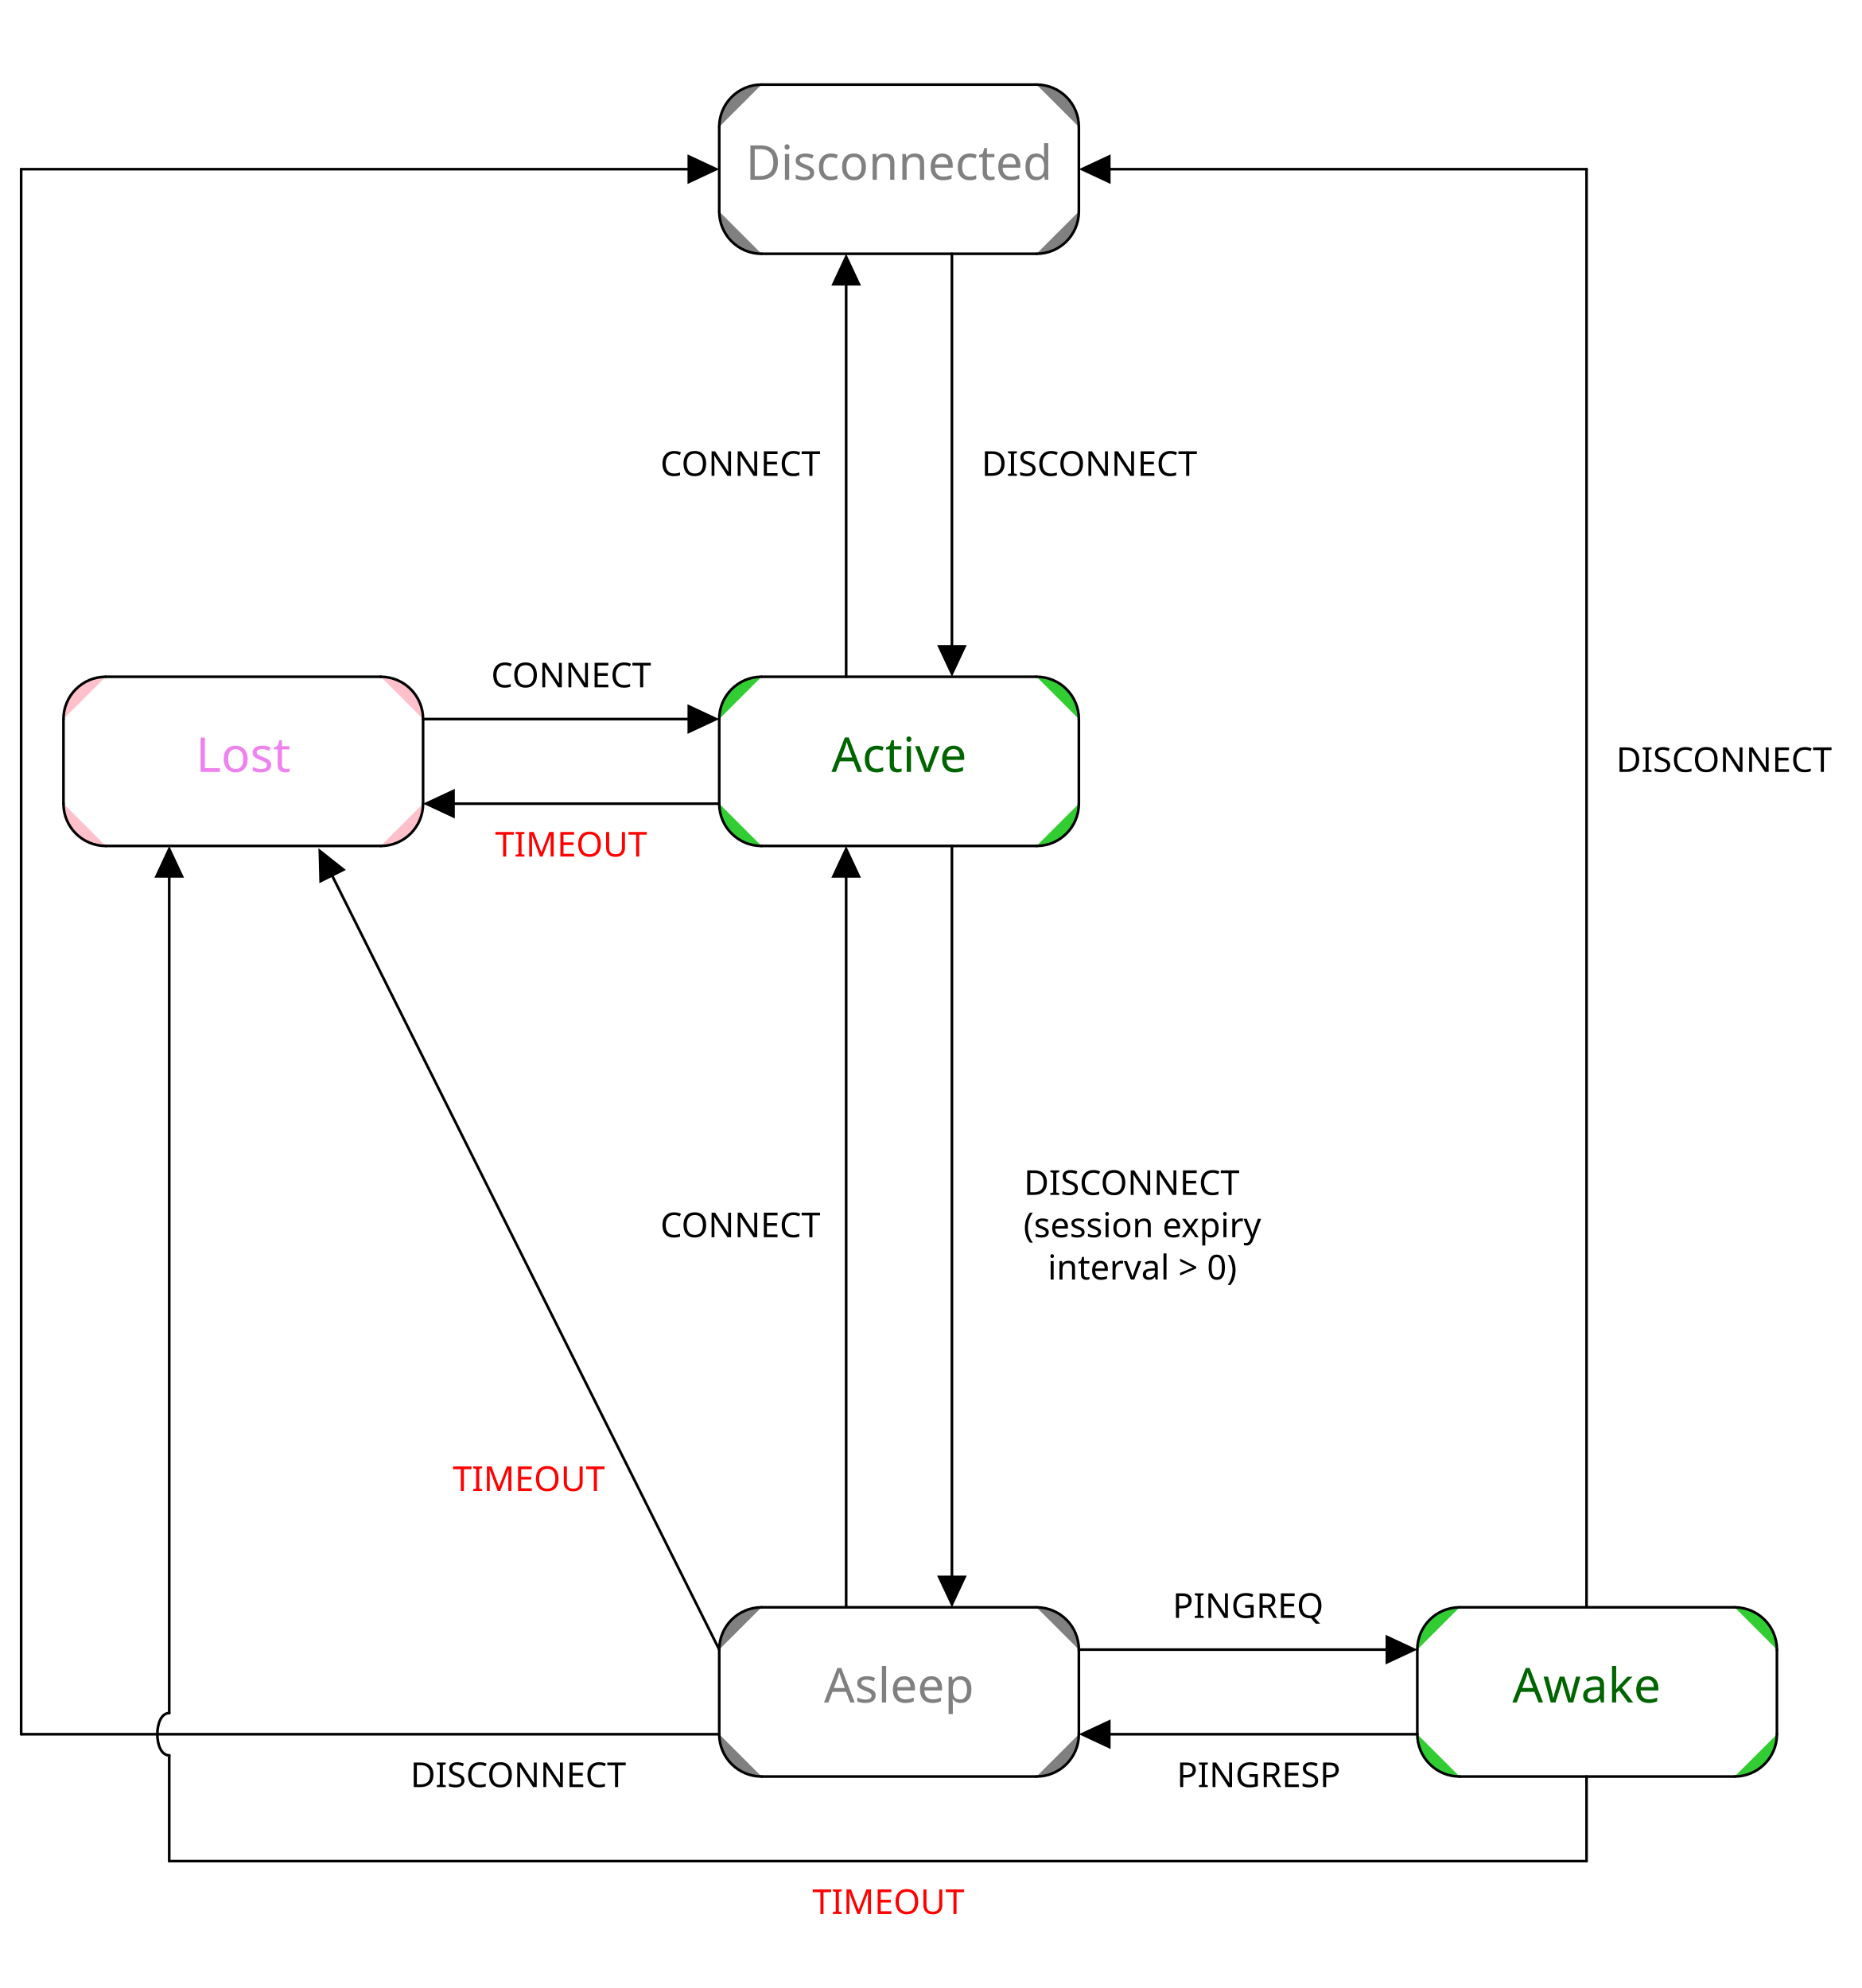
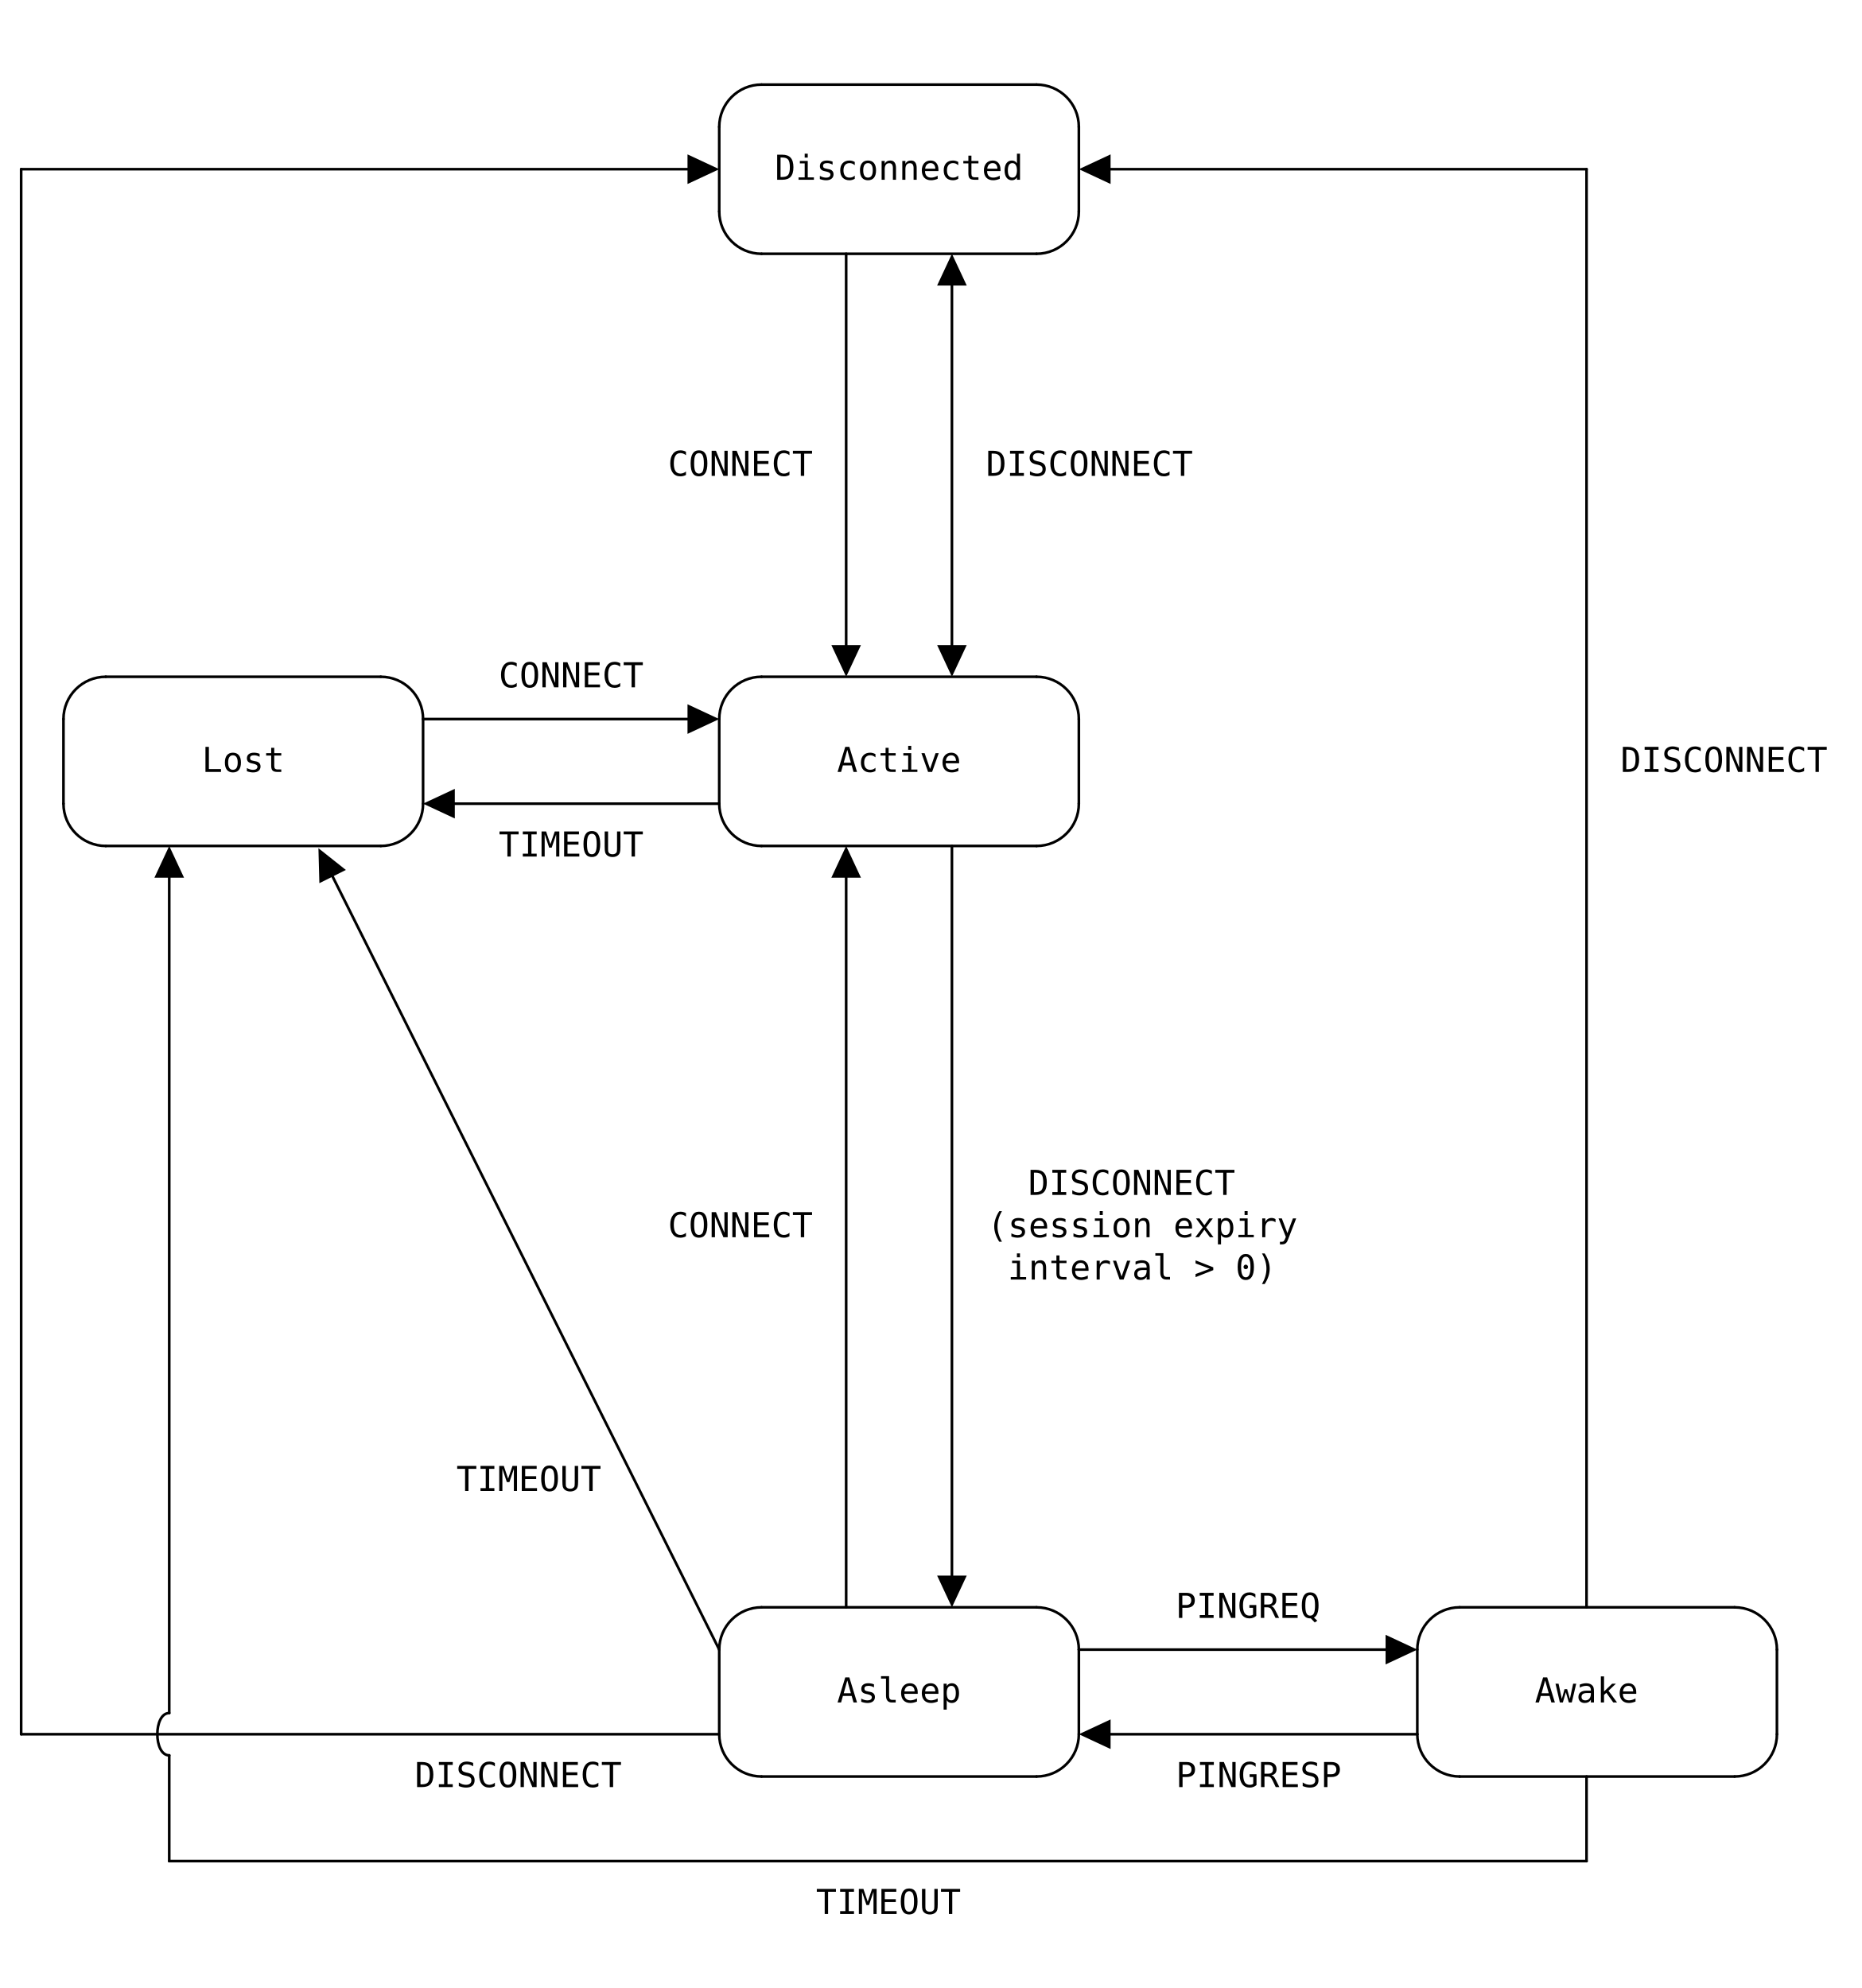
- <svg xmlns="http://www.w3.org/2000/svg" version="1.1" height="752" width="704" viewBox="0 0 704 752" class="diagram" text-anchor="middle" font-family="verdana" font-size="13px" stroke-linecap="round">
-   <style>
-   .active {font-size: 1.4em; fill: darkgreen;}
-   .inactive {font-size: 1.4em; fill: grey;}
-   .lost {font-size: 1.4em; fill: violet;}
-   .timeout {font-size: 1em; fill: red;}
- </style>
+ <svg xmlns="http://www.w3.org/2000/svg" version="1.1" height="752" width="704" viewBox="0 0 704 752" class="diagram" text-anchor="middle" font-family="monospace" font-size="13px" stroke-linecap="round">
  <path d="M 8,64 L 8,656" fill="none" stroke="black" />
  <path d="M 24,272 L 24,304" fill="none" stroke="black" />
  <path d="M 64,328 L 64,648" fill="none" stroke="black" />
  <path d="M 64,664 L 64,704" fill="none" stroke="black" />
  <path d="M 160,272 L 160,304" fill="none" stroke="black" />
  <path d="M 272,48 L 272,80" fill="none" stroke="black" />
  <path d="M 272,272 L 272,304" fill="none" stroke="black" />
  <path d="M 272,624 L 272,656" fill="none" stroke="black" />
-   <path d="M 320,104 L 320,256" fill="none" stroke="black" />
+   <path d="M 320,96 L 320,248" fill="none" stroke="black" />
  <path d="M 320,328 L 320,608" fill="none" stroke="black" />
-   <path d="M 360,96 L 360,248" fill="none" stroke="black" />
+   <path d="M 360,104 L 360,248" fill="none" stroke="black" />
  <path d="M 360,320 L 360,600" fill="none" stroke="black" />
  <path d="M 408,48 L 408,80" fill="none" stroke="black" />
  <path d="M 408,272 L 408,304" fill="none" stroke="black" />
  <path d="M 408,624 L 408,656" fill="none" stroke="black" />
  <path d="M 536,624 L 536,656" fill="none" stroke="black" />
  <path d="M 600,64 L 600,608" fill="none" stroke="black" />
  <path d="M 600,672 L 600,704" fill="none" stroke="black" />
  <path d="M 672,624 L 672,656" fill="none" stroke="black" />
  <path d="M 288,32 L 392,32" fill="none" stroke="black" />
  <path d="M 8,64 L 264,64" fill="none" stroke="black" />
  <path d="M 416,64 L 600,64" fill="none" stroke="black" />
  <path d="M 288,96 L 392,96" fill="none" stroke="black" />
  <path d="M 40,256 L 144,256" fill="none" stroke="black" />
  <path d="M 288,256 L 392,256" fill="none" stroke="black" />
  <path d="M 160,272 L 264,272" fill="none" stroke="black" />
  <path d="M 168,304 L 272,304" fill="none" stroke="black" />
  <path d="M 40,320 L 144,320" fill="none" stroke="black" />
  <path d="M 288,320 L 392,320" fill="none" stroke="black" />
  <path d="M 288,608 L 392,608" fill="none" stroke="black" />
  <path d="M 552,608 L 656,608" fill="none" stroke="black" />
  <path d="M 408,624 L 528,624" fill="none" stroke="black" />
  <path d="M 8,656 L 272,656" fill="none" stroke="black" />
  <path d="M 416,656 L 536,656" fill="none" stroke="black" />
  <path d="M 288,672 L 392,672" fill="none" stroke="black" />
  <path d="M 552,672 L 656,672" fill="none" stroke="black" />
  <path d="M 64,704 L 600,704" fill="none" stroke="black" />
  <path d="M 124,328 L 272,624" fill="none" stroke="black" />
-   <path d="M 288,32 C 279.169,32 272,39.169 272,48" fill="grey" stroke="black" />
-   <path d="M 392,32 C 400.831,32 408,39.169 408,48" fill="grey" stroke="black" />
-   <path d="M 288,96 C 279.169,96 272,88.831 272,80" fill="grey" stroke="black" />
-   <path d="M 392,96 C 400.831,96 408,88.831 408,80" fill="grey" stroke="black" />
-   <path d="M 40,256 C 31.169,256 24,263.169 24,272" fill="pink" stroke="black" />
-   <path d="M 144,256 C 152.831,256 160,263.169 160,272" fill="pink" stroke="black" />
-   <path d="M 288,256 C 279.169,256 272,263.169 272,272" fill="limegreen" stroke="black" />
-   <path d="M 392,256 C 400.831,256 408,263.169 408,272" fill="limegreen" stroke="black" />
-   <path d="M 40,320 C 31.169,320 24,312.831 24,304" fill="pink" stroke="black" />
-   <path d="M 144,320 C 152.831,320 160,312.831 160,304" fill="pink" stroke="black" />
-   <path d="M 288,320 C 279.169,320 272,312.831 272,304" fill="limegreen" stroke="black" />
-   <path d="M 392,320 C 400.831,320 408,312.831 408,304" fill="limegreen" stroke="black" />
-   <path d="M 288,608 C 279.169,608 272,615.169 272,624" fill="grey" stroke="black" />
-   <path d="M 392,608 C 400.831,608 408,615.169 408,624" fill="grey" stroke="black" />
-   <path d="M 552,608 C 543.169,608 536,615.169 536,624" fill="limegreen" stroke="black" />
-   <path d="M 656,608 C 664.831,608 672,615.169 672,624" fill="limegreen" stroke="black" />
-   <path d="M 288,672 C 279.169,672 272,664.831 272,656" fill="grey" stroke="black" />
-   <path d="M 392,672 C 400.831,672 408,664.831 408,656" fill="grey" stroke="black" />
-   <path d="M 552,672 C 543.169,672 536,664.831 536,656" fill="limegreen" stroke="black" />
-   <path d="M 656,672 C 664.831,672 672,664.831 672,656" fill="limegreen" stroke="black" />
+   <path d="M 288,32 C 279.169,32 272,39.169 272,48" fill="none" stroke="black" />
+   <path d="M 392,32 C 400.831,32 408,39.169 408,48" fill="none" stroke="black" />
+   <path d="M 288,96 C 279.169,96 272,88.831 272,80" fill="none" stroke="black" />
+   <path d="M 392,96 C 400.831,96 408,88.831 408,80" fill="none" stroke="black" />
+   <path d="M 40,256 C 31.169,256 24,263.169 24,272" fill="none" stroke="black" />
+   <path d="M 144,256 C 152.831,256 160,263.169 160,272" fill="none" stroke="black" />
+   <path d="M 288,256 C 279.169,256 272,263.169 272,272" fill="none" stroke="black" />
+   <path d="M 392,256 C 400.831,256 408,263.169 408,272" fill="none" stroke="black" />
+   <path d="M 40,320 C 31.169,320 24,312.831 24,304" fill="none" stroke="black" />
+   <path d="M 144,320 C 152.831,320 160,312.831 160,304" fill="none" stroke="black" />
+   <path d="M 288,320 C 279.169,320 272,312.831 272,304" fill="none" stroke="black" />
+   <path d="M 392,320 C 400.831,320 408,312.831 408,304" fill="none" stroke="black" />
+   <path d="M 288,608 C 279.169,608 272,615.169 272,624" fill="none" stroke="black" />
+   <path d="M 392,608 C 400.831,608 408,615.169 408,624" fill="none" stroke="black" />
+   <path d="M 552,608 C 543.169,608 536,615.169 536,624" fill="none" stroke="black" />
+   <path d="M 656,608 C 664.831,608 672,615.169 672,624" fill="none" stroke="black" />
+   <path d="M 288,672 C 279.169,672 272,664.831 272,656" fill="none" stroke="black" />
+   <path d="M 392,672 C 400.831,672 408,664.831 408,656" fill="none" stroke="black" />
+   <path d="M 552,672 C 543.169,672 536,664.831 536,656" fill="none" stroke="black" />
+   <path d="M 656,672 C 664.831,672 672,664.831 672,656" fill="none" stroke="black" />
  <polygon class="arrowhead" points="536,624 524,618.4 524,629.6" fill="black" transform="rotate(0,528,624)" />
  <polygon class="arrowhead" points="424,656 412,650.4 412,661.6" fill="black" transform="rotate(180,416,656)" />
  <polygon class="arrowhead" points="424,64 412,58.4 412,69.6" fill="black" transform="rotate(180,416,64)" />
  <polygon class="arrowhead" points="368,600 356,594.4 356,605.6" fill="black" transform="rotate(90,360,600)" />
  <polygon class="arrowhead" points="368,248 356,242.4 356,253.6" fill="black" transform="rotate(90,360,248)" />
+   <polygon class="arrowhead" points="368,104 356,98.4 356,109.6" fill="black" transform="rotate(270,360,104)" />
  <polygon class="arrowhead" points="328,328 316,322.4 316,333.6" fill="black" transform="rotate(270,320,328)" />
-   <polygon class="arrowhead" points="328,104 316,98.4 316,109.6" fill="black" transform="rotate(270,320,104)" />
+   <polygon class="arrowhead" points="328,248 316,242.4 316,253.6" fill="black" transform="rotate(90,320,248)" />
  <polygon class="arrowhead" points="272,272 260,266.4 260,277.6" fill="black" transform="rotate(0,264,272)" />
  <polygon class="arrowhead" points="272,64 260,58.4 260,69.6" fill="black" transform="rotate(0,264,64)" />
  <polygon class="arrowhead" points="176,304 164,298.4 164,309.6" fill="black" transform="rotate(180,168,304)" />
  <polygon class="arrowhead" points="132,328 120,322.4 120,333.6" fill="black" transform="rotate(243.4349,124,328)" />
  <path class="jump" d="M 64,664 C 58,664 58,648 64,648" fill="none" stroke="black" />
  <polygon class="arrowhead" points="72,328 60,322.4 60,333.6" fill="black" transform="rotate(270,64,328)" />
  <g class="text">
-     <text x="340" y="68" class="inactive">Disconnected</text>
+     <text x="340" y="68">Disconnected</text>
    <text x="280" y="180">CONNECT</text>
    <text x="412" y="180">DISCONNECT</text>
    <text x="216" y="260">CONNECT</text>
-     <text x="92" y="292" class="lost">Lost</text>
-     <text x="340" y="292" class="active">Active</text>
+     <text x="92" y="292">Lost</text>
+     <text x="340" y="292">Active</text>
    <text x="652" y="292">DISCONNECT</text>
-     <text x="216" y="324" class="timeout">TIMEOUT</text>
+     <text x="216" y="324">TIMEOUT</text>
    <text x="428" y="452">DISCONNECT</text>
    <text x="280" y="468">CONNECT</text>
    <text x="432" y="468">(session expiry</text>
    <text x="432" y="484">interval &gt; 0)</text>
-     <text x="200" y="564" class="timeout">TIMEOUT</text>
+     <text x="200" y="564">TIMEOUT</text>
    <text x="472" y="612">PINGREQ</text>
-     <text x="340" y="644" class="inactive">Asleep</text>
-     <text x="600" y="644" class="active">Awake</text>
+     <text x="340" y="644">Asleep</text>
+     <text x="600" y="644">Awake</text>
    <text x="196" y="676">DISCONNECT</text>
    <text x="476" y="676">PINGRESP</text>
-     <text x="336" y="724" class="timeout">TIMEOUT</text>
+     <text x="336" y="724">TIMEOUT</text>
  </g>
</svg>
